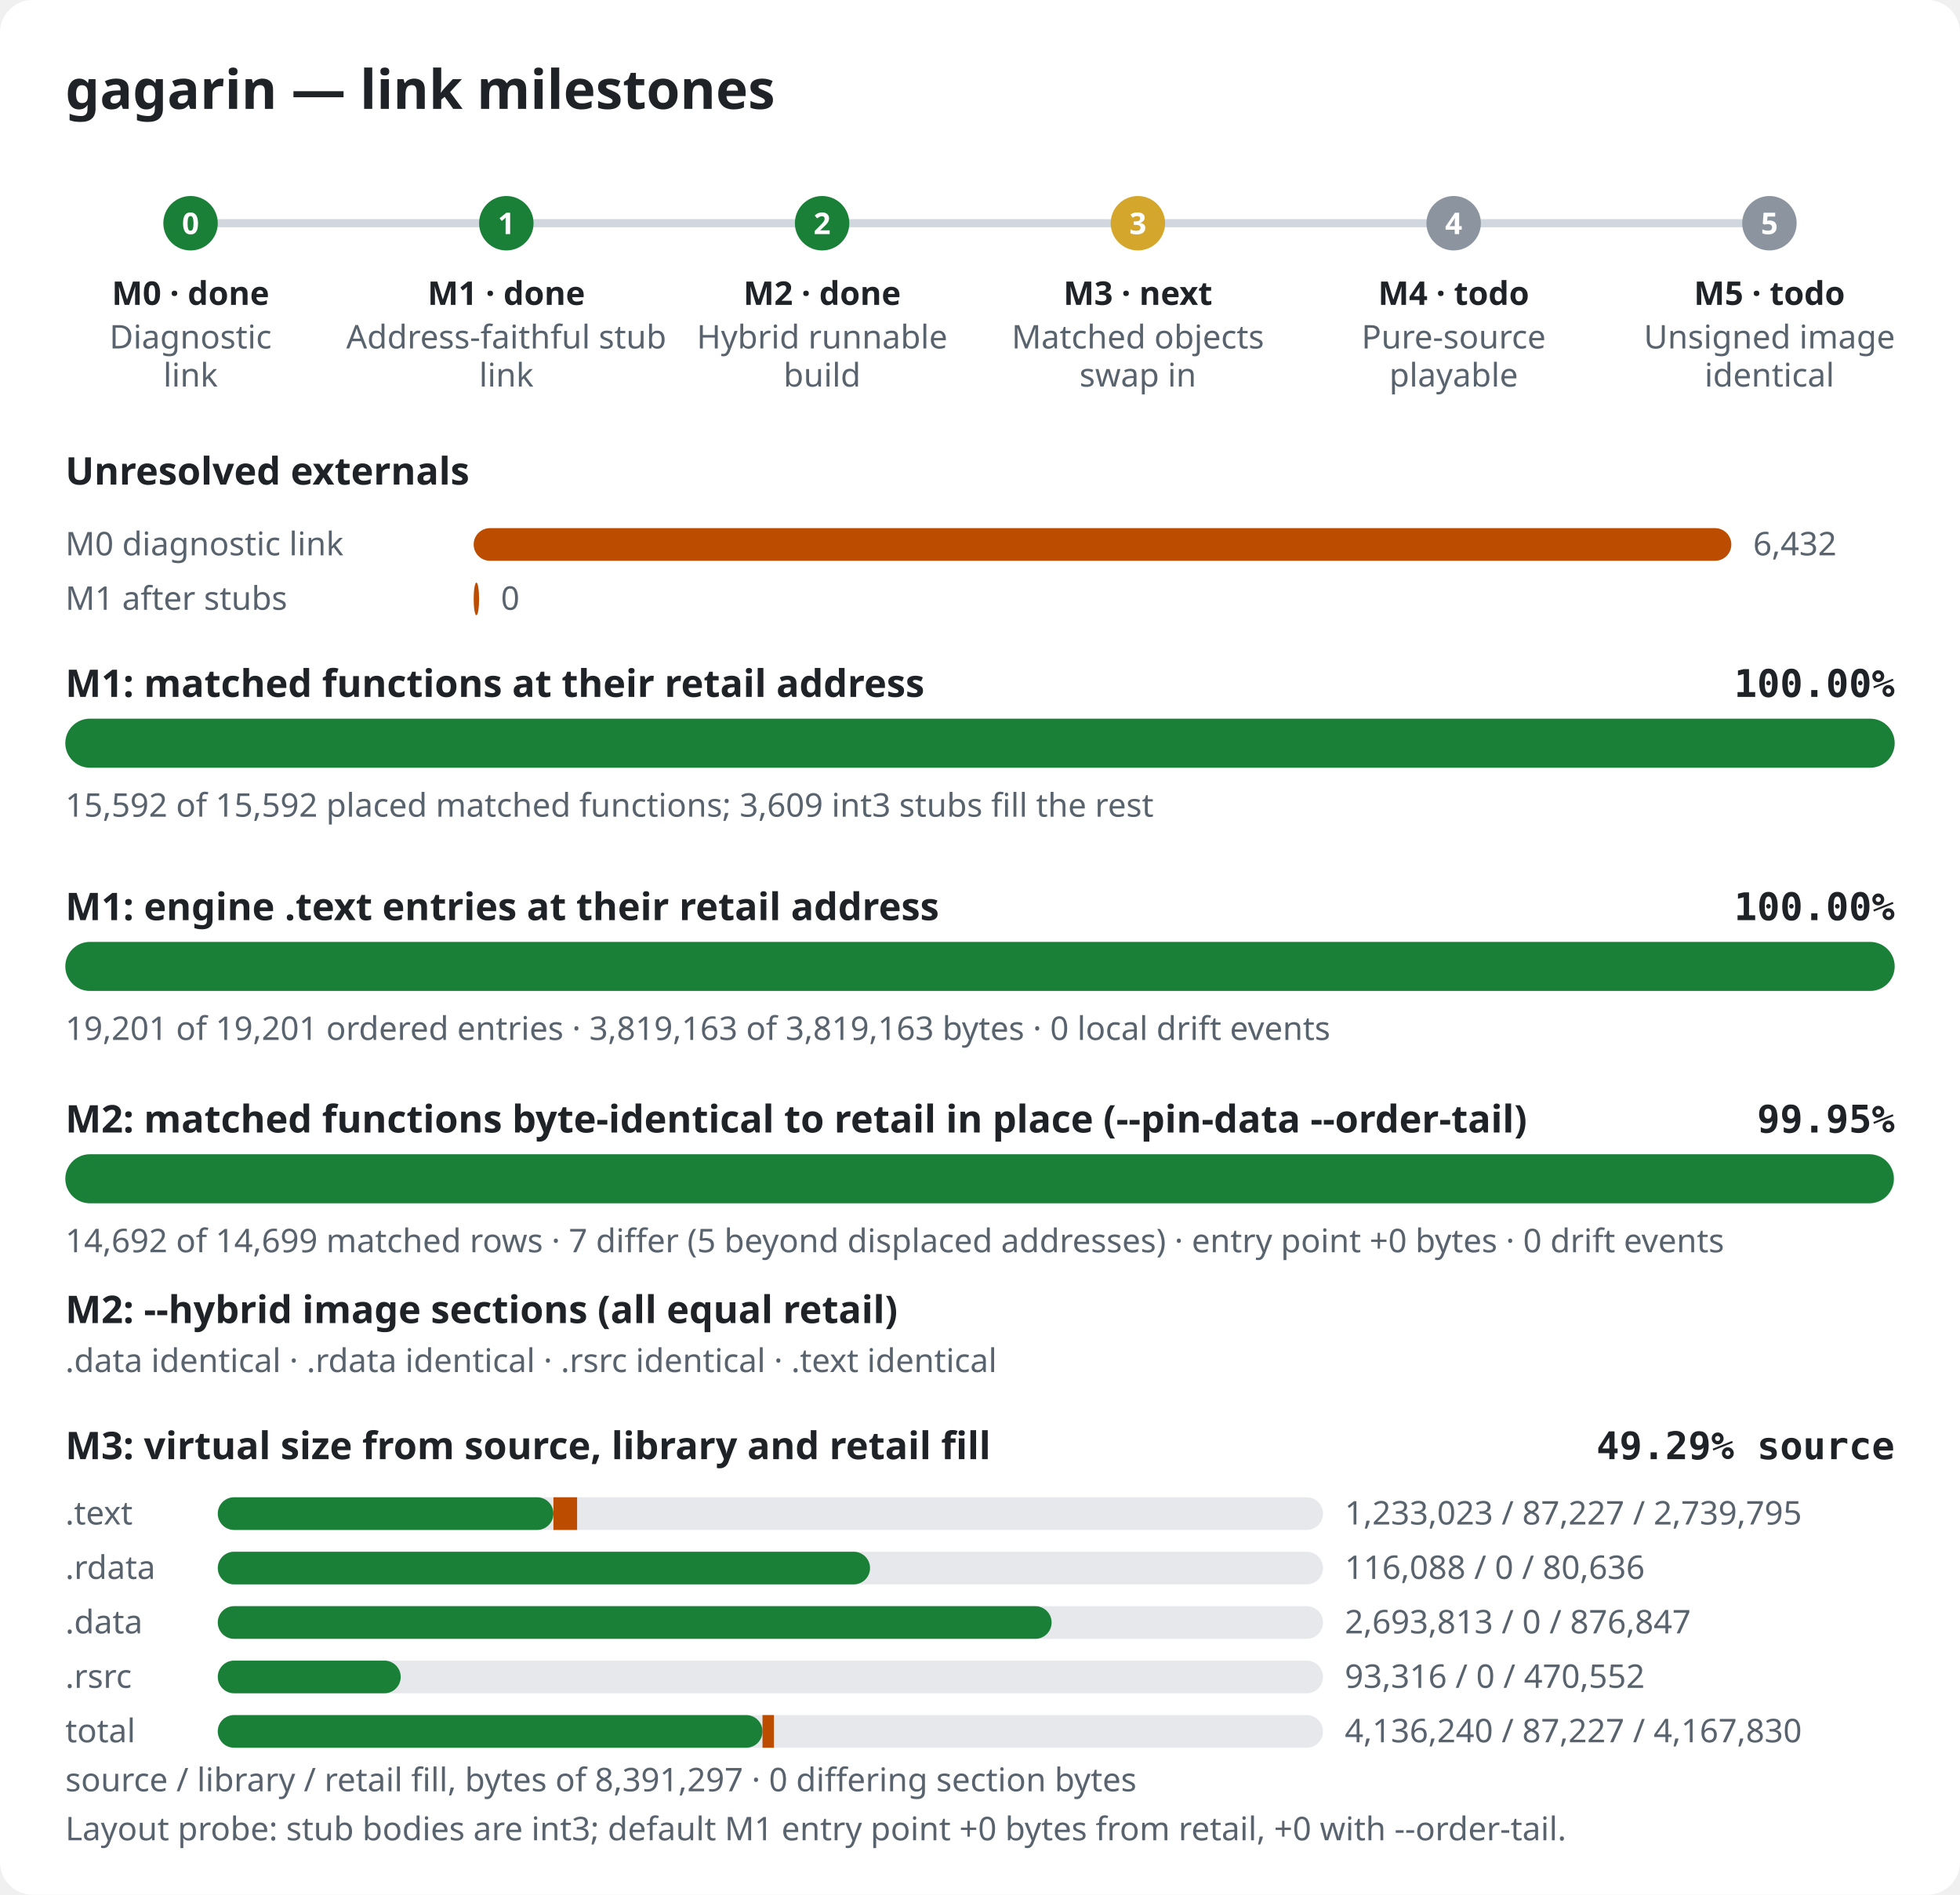
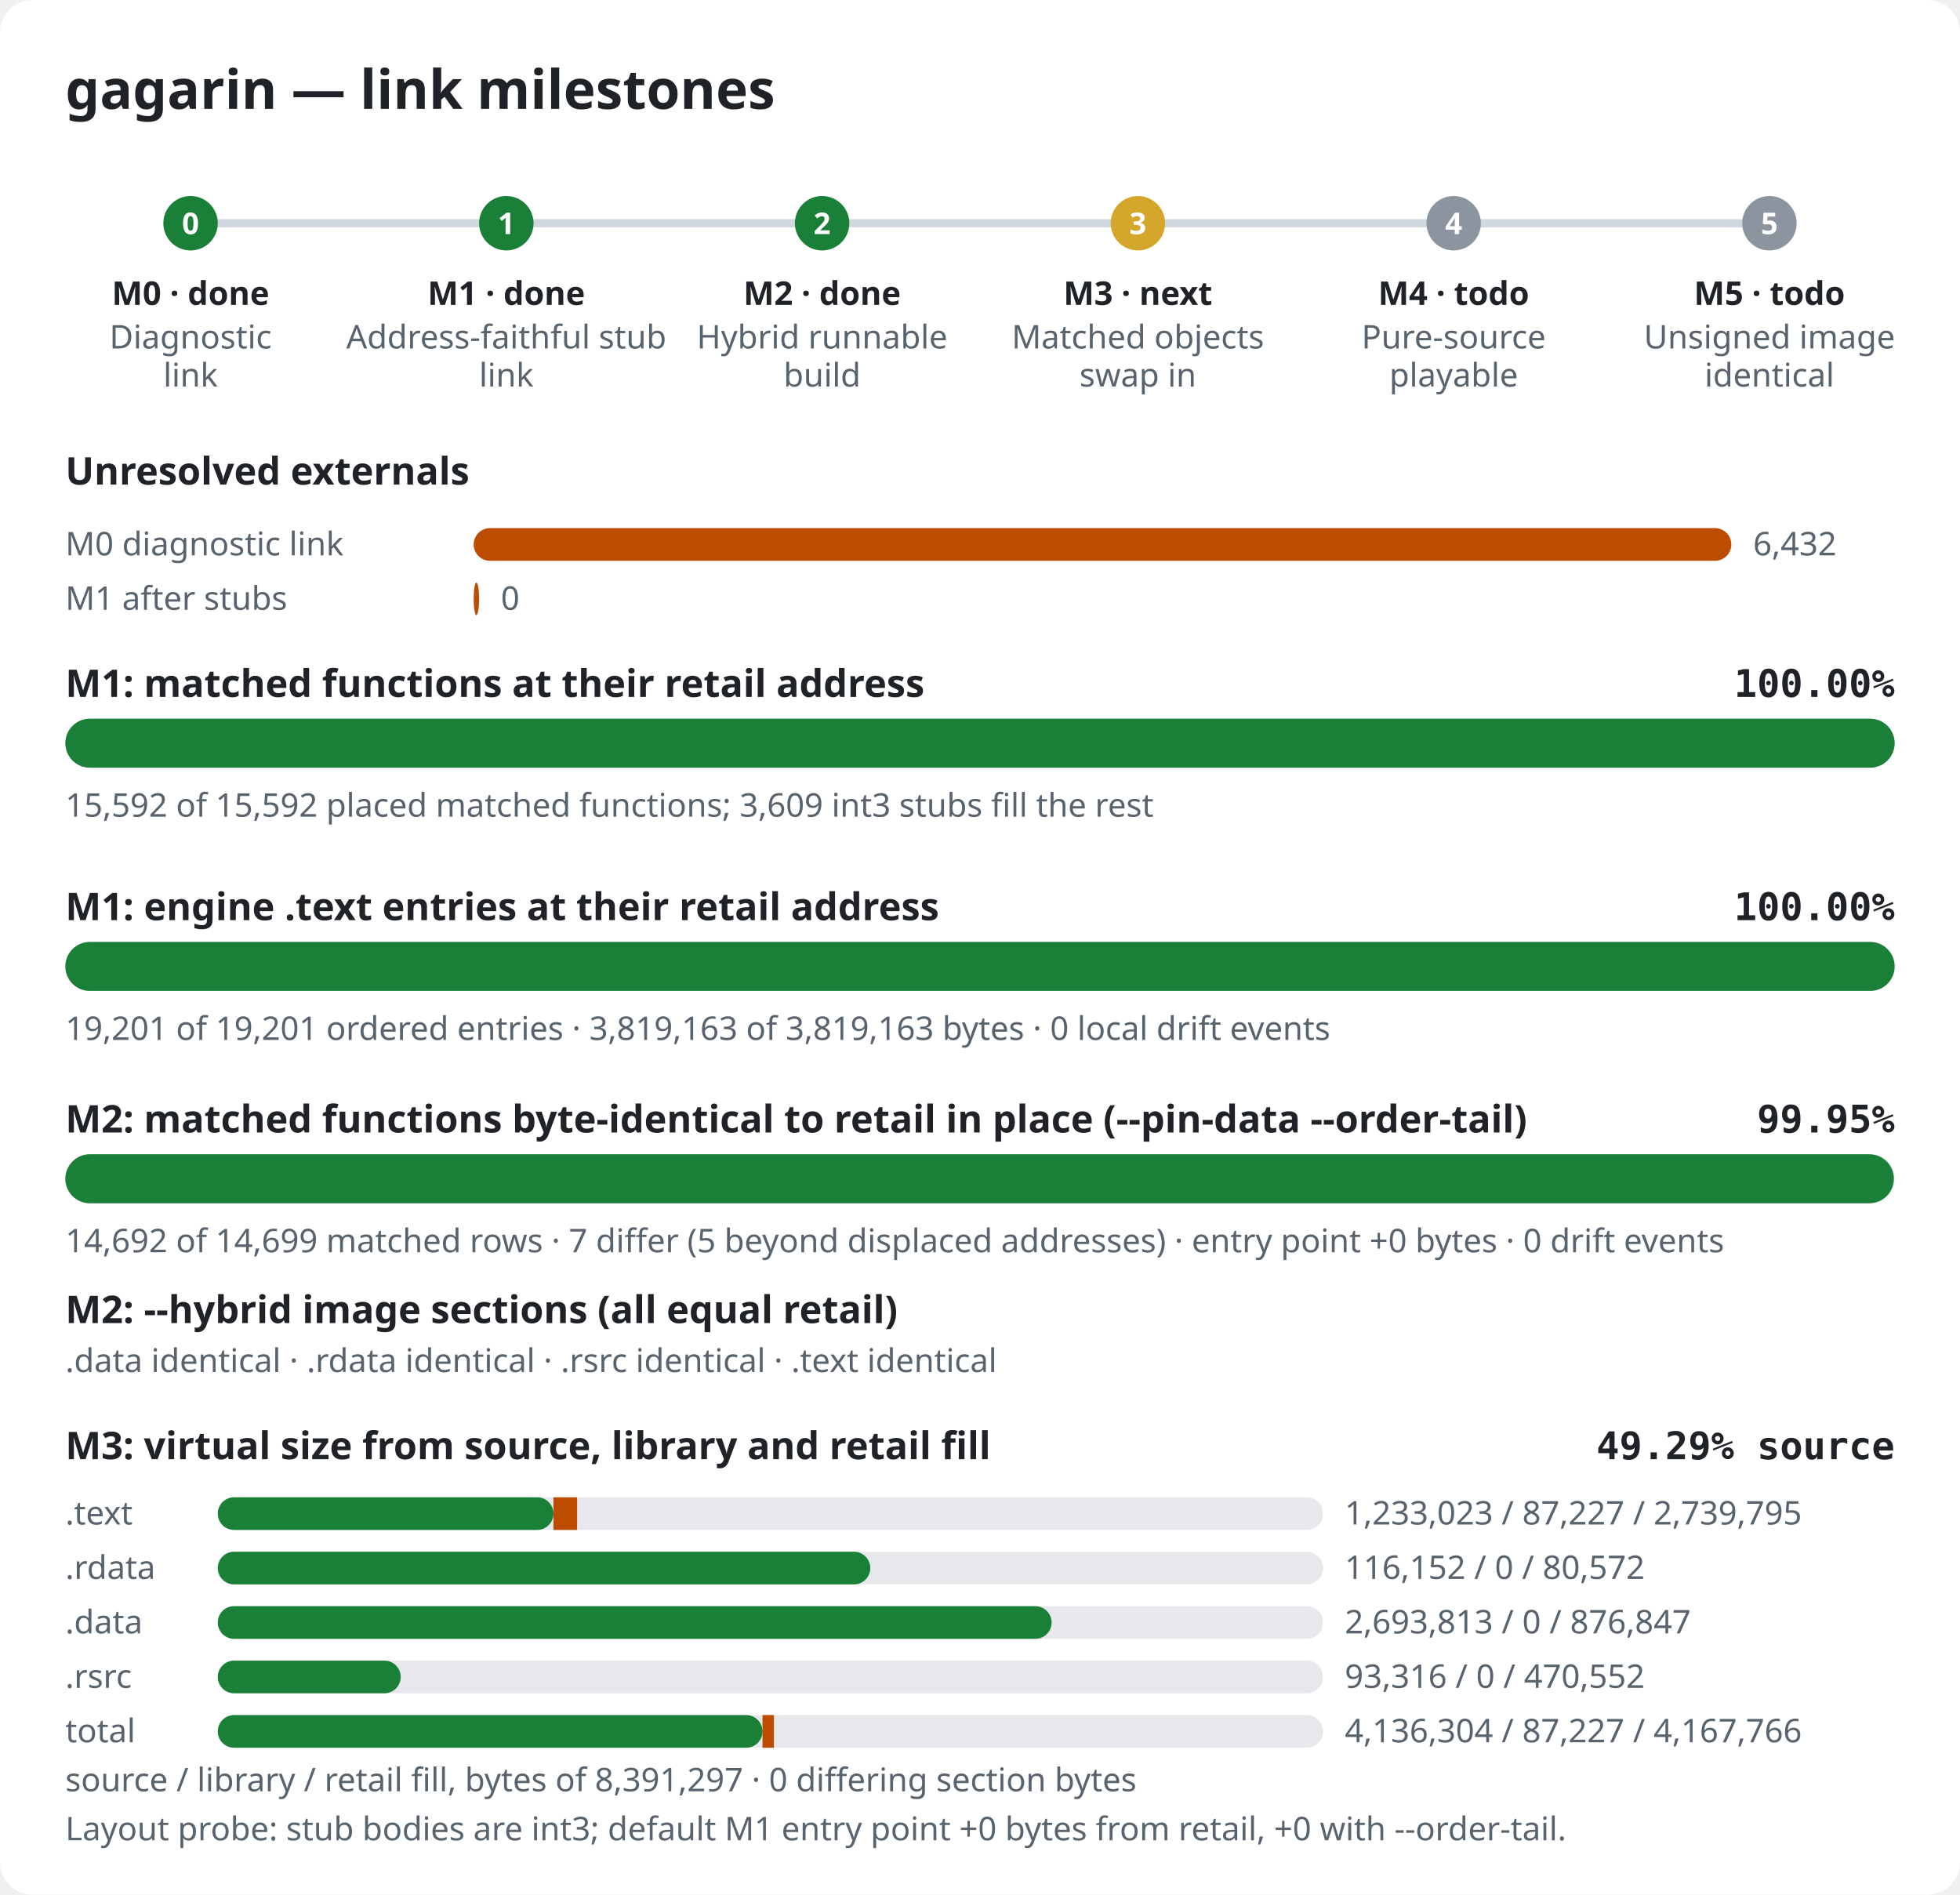
<svg xmlns="http://www.w3.org/2000/svg" width="720" height="696" viewBox="0 0 720 696" role="img" aria-label="gagarin link milestones">
  <style>.bg{fill:#ffffff}.title{font:600 20px sans-serif;fill:#1f2328}.label{font:600 14px sans-serif;fill:#1f2328}.pct{font:600 14px monospace;fill:#1f2328}.note{font:12px sans-serif;fill:#59636e}.mlabel{font:600 12px sans-serif;fill:#1f2328}.mid{font:600 11px sans-serif;fill:#ffffff}.track{fill:#e6e8eb}.rail{stroke:#d0d7de;stroke-width:3}.done,.m-done{fill:#1a7f37}.m-next{fill:#d4a72c}.m-todo{fill:#8c959f}.warn{fill:#bc4c00}@media (prefers-color-scheme: dark){.bg{fill:#0d1117}.title,.label,.pct,.mlabel{fill:#e6edf3}.note{fill:#9198a1}.track{fill:#262c36}.rail{stroke:#3d444d}.done,.m-done{fill:#3fb950}.m-next{fill:#d29922}.m-todo{fill:#656c76}.warn{fill:#db6d28}}</style>
  <rect width="720" height="696" rx="12" class="bg" />
  <text x="24" y="40" class="title">gagarin — link milestones</text>
  <line x1="70" y1="82" x2="650" y2="82" class="rail" />
  <circle cx="70.0" cy="82" r="10" class="m-done" />
  <text x="70.0" y="86" class="mid" text-anchor="middle">0</text>
  <text x="70.0" y="112" class="mlabel" text-anchor="middle">M0 · done</text>
  <text x="70.0" y="128" class="note" text-anchor="middle">Diagnostic</text>
  <text x="70.0" y="142" class="note" text-anchor="middle">link</text>
  <circle cx="186.0" cy="82" r="10" class="m-done" />
  <text x="186.0" y="86" class="mid" text-anchor="middle">1</text>
  <text x="186.0" y="112" class="mlabel" text-anchor="middle">M1 · done</text>
  <text x="186.0" y="128" class="note" text-anchor="middle">Address-faithful stub</text>
  <text x="186.0" y="142" class="note" text-anchor="middle">link</text>
  <circle cx="302.0" cy="82" r="10" class="m-done" />
  <text x="302.0" y="86" class="mid" text-anchor="middle">2</text>
  <text x="302.0" y="112" class="mlabel" text-anchor="middle">M2 · done</text>
  <text x="302.0" y="128" class="note" text-anchor="middle">Hybrid runnable</text>
  <text x="302.0" y="142" class="note" text-anchor="middle">build</text>
  <circle cx="418.0" cy="82" r="10" class="m-next" />
  <text x="418.0" y="86" class="mid" text-anchor="middle">3</text>
  <text x="418.0" y="112" class="mlabel" text-anchor="middle">M3 · next</text>
  <text x="418.0" y="128" class="note" text-anchor="middle">Matched objects</text>
  <text x="418.0" y="142" class="note" text-anchor="middle">swap in</text>
  <circle cx="534.0" cy="82" r="10" class="m-todo" />
  <text x="534.0" y="86" class="mid" text-anchor="middle">4</text>
  <text x="534.0" y="112" class="mlabel" text-anchor="middle">M4 · todo</text>
  <text x="534.0" y="128" class="note" text-anchor="middle">Pure-source</text>
  <text x="534.0" y="142" class="note" text-anchor="middle">playable</text>
  <circle cx="650.0" cy="82" r="10" class="m-todo" />
  <text x="650.0" y="86" class="mid" text-anchor="middle">5</text>
  <text x="650.0" y="112" class="mlabel" text-anchor="middle">M5 · todo</text>
  <text x="650.0" y="128" class="note" text-anchor="middle">Unsigned image</text>
  <text x="650.0" y="142" class="note" text-anchor="middle">identical</text>
  <text x="24" y="178" class="label">Unresolved externals</text>
  <text x="24" y="204" class="note">M0 diagnostic link</text>
  <rect x="174" y="194" width="462.0" height="12" rx="6" class="warn" />
  <text x="644.0" y="204" class="note">6,432</text>
  <text x="24" y="224" class="note">M1 after stubs</text>
  <rect x="174" y="214" width="2.0" height="12" rx="6" class="warn" />
  <text x="184.0" y="224" class="note">0</text>
  <text x="24" y="256" class="label">M1: matched functions at their retail address</text>
  <text x="696" y="256" class="pct" text-anchor="end">100.00%</text>
  <rect x="24" y="264" width="672" height="18" rx="9" class="track" />
  <rect x="24" y="264" width="672.0" height="18" rx="9" class="done" />
  <text x="24" y="300" class="note">15,592 of 15,592 placed matched functions; 3,609 int3 stubs fill the rest</text>
  <text x="24" y="338" class="label">M1: engine .text entries at their retail address</text>
  <text x="696" y="338" class="pct" text-anchor="end">100.00%</text>
  <rect x="24" y="346" width="672" height="18" rx="9" class="track" />
  <rect x="24" y="346" width="672.0" height="18" rx="9" class="done" />
  <text x="24" y="382" class="note">19,201 of 19,201 ordered entries · 3,819,163 of 3,819,163 bytes · 0 local drift events</text>
  <text x="24" y="416" class="label">M2: matched functions byte-identical to retail in place (--pin-data --order-tail)</text>
  <text x="696" y="416" class="pct" text-anchor="end">99.95%</text>
  <rect x="24" y="424" width="672" height="18" rx="9" class="track" />
  <rect x="24" y="424" width="671.7" height="18" rx="9" class="done" />
  <text x="24" y="460" class="note">14,692 of 14,699 matched rows · 7 differ (5 beyond displaced addresses) · entry point +0 bytes · 0 drift events</text>
  <text x="24" y="486" class="label">M2: --hybrid image sections (all equal retail)</text>
  <text x="24" y="504" class="note">.data identical · .rdata identical · .rsrc identical · .text identical</text>
  <text x="24" y="536" class="label">M3: virtual size from source, library and retail fill</text>
  <text x="696" y="536" class="pct" text-anchor="end">49.29% source</text>
  <text x="24" y="560" class="note">.text</text>
  <rect x="80" y="550" width="406" height="12" rx="6" class="track" />
  <rect x="80" y="550" width="123.3" height="12" rx="6" class="done" />
  <rect x="203.3" y="550" width="8.7" height="12" class="warn" />
  <text x="494" y="560" class="note">1,233,023 / 87,227 / 2,739,795</text>
  <text x="24" y="580" class="note">.rdata</text>
  <rect x="80" y="570" width="406" height="12" rx="6" class="track" />
-   <rect x="80" y="570" width="239.6" height="12" rx="6" class="done" />
-   <rect x="319.6" y="570" width="0.0" height="12" class="warn" />
-   <text x="494" y="580" class="note">116,088 / 0 / 80,636</text>
+   <rect x="80" y="570" width="239.7" height="12" rx="6" class="done" />
+   <rect x="319.7" y="570" width="0.0" height="12" class="warn" />
+   <text x="494" y="580" class="note">116,152 / 0 / 80,572</text>
  <text x="24" y="600" class="note">.data</text>
  <rect x="80" y="590" width="406" height="12" rx="6" class="track" />
  <rect x="80" y="590" width="306.3" height="12" rx="6" class="done" />
  <rect x="386.3" y="590" width="0.0" height="12" class="warn" />
  <text x="494" y="600" class="note">2,693,813 / 0 / 876,847</text>
  <text x="24" y="620" class="note">.rsrc</text>
  <rect x="80" y="610" width="406" height="12" rx="6" class="track" />
  <rect x="80" y="610" width="67.2" height="12" rx="6" class="done" />
  <rect x="147.2" y="610" width="0.0" height="12" class="warn" />
  <text x="494" y="620" class="note">93,316 / 0 / 470,552</text>
  <text x="24" y="640" class="note">total</text>
  <rect x="80" y="630" width="406" height="12" rx="6" class="track" />
  <rect x="80" y="630" width="200.1" height="12" rx="6" class="done" />
  <rect x="280.1" y="630" width="4.2" height="12" class="warn" />
-   <text x="494" y="640" class="note">4,136,240 / 87,227 / 4,167,830</text>
+   <text x="494" y="640" class="note">4,136,304 / 87,227 / 4,167,766</text>
  <text x="24" y="658" class="note">source / library / retail fill, bytes of 8,391,297 · 0 differing section bytes</text>
  <text x="24" y="676" class="note">Layout probe: stub bodies are int3; default M1 entry point +0 bytes from retail, +0 with --order-tail.</text>
</svg>
